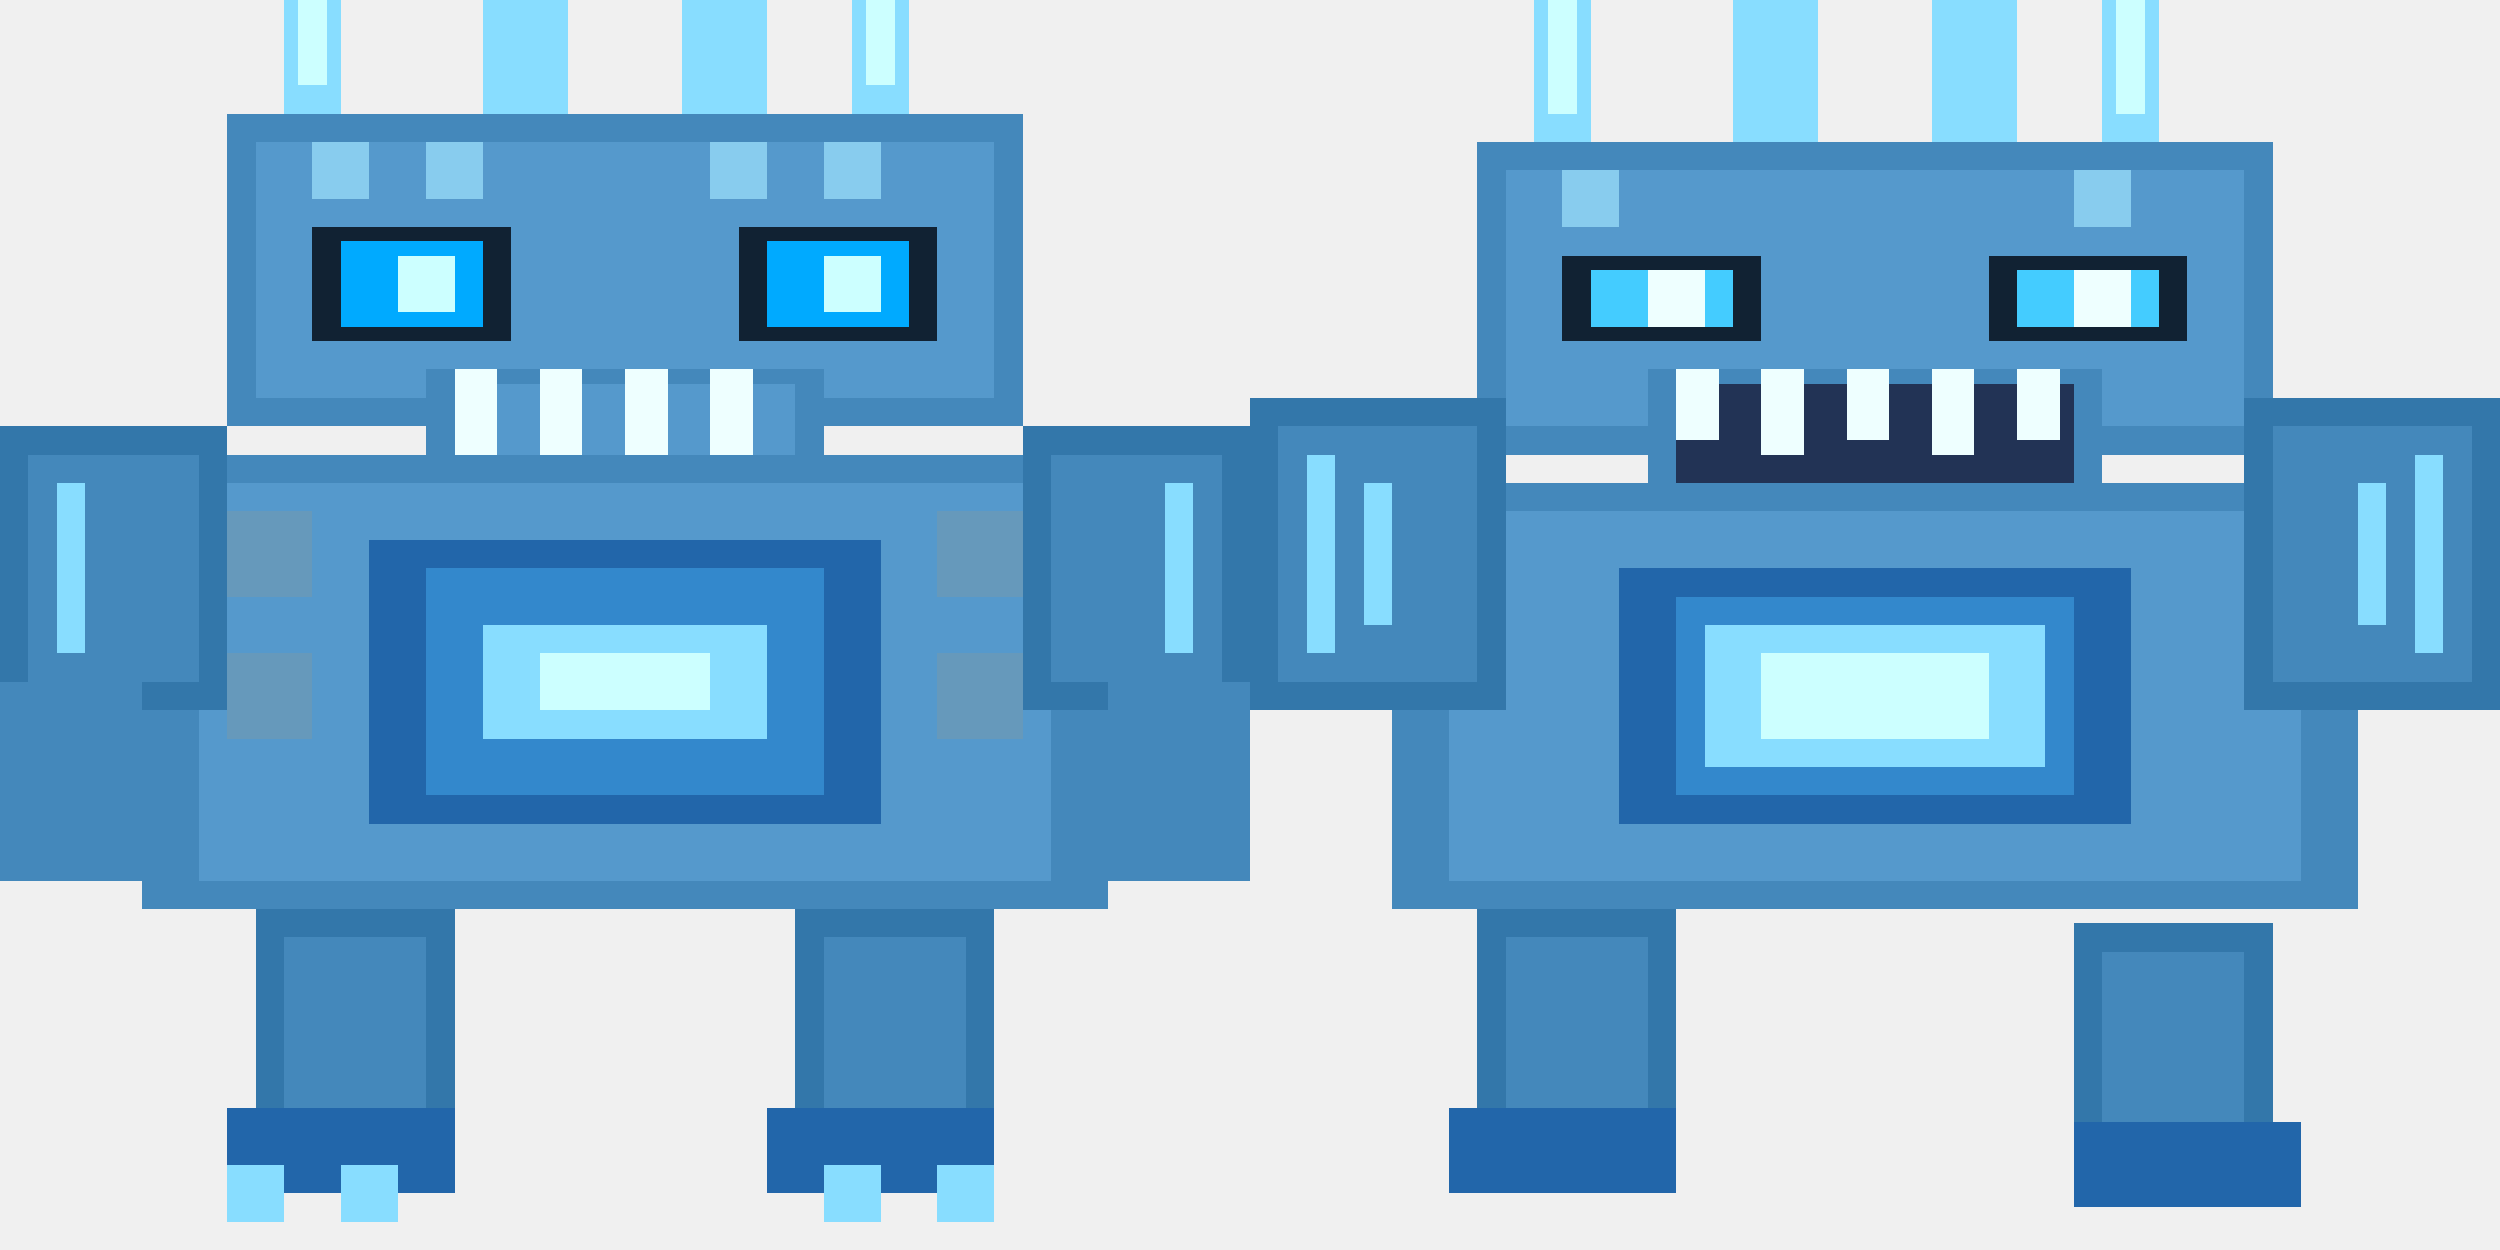
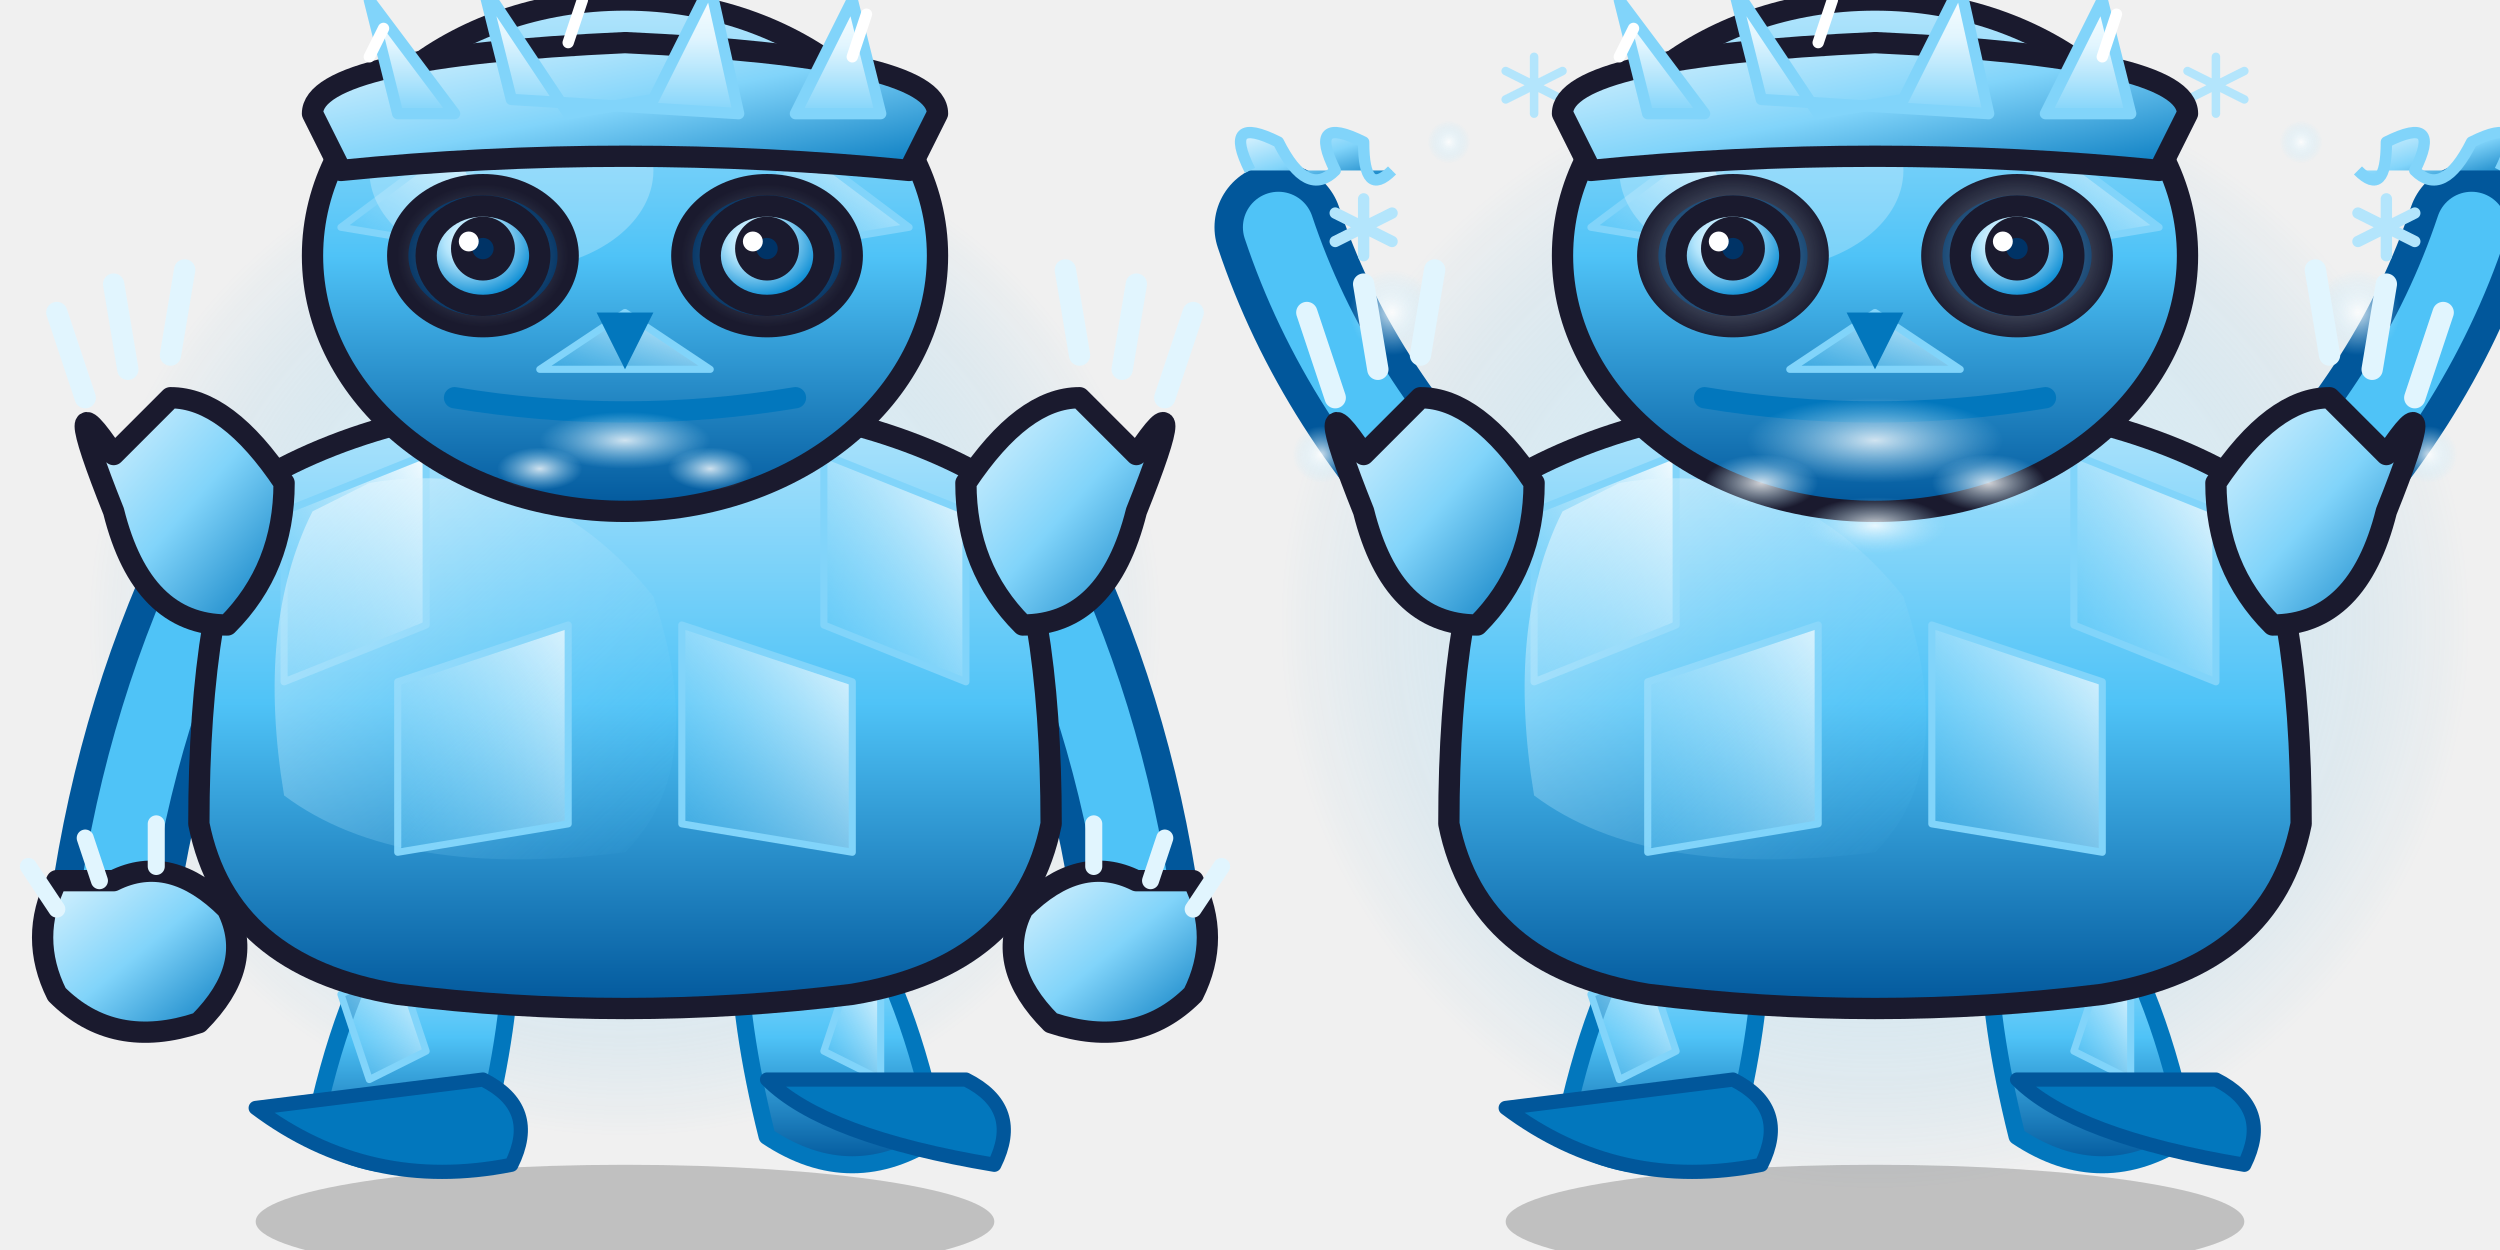
- <svg xmlns="http://www.w3.org/2000/svg" viewBox="0 0 176 88" width="176" height="88" shape-rendering="crispEdges">
-   <g>
-     <rect x="20" y="0" width="4" height="12" fill="#88ddff" />
-     <rect x="21" y="0" width="2" height="6" fill="#ccffff" />
-     <rect x="34" y="0" width="6" height="8" fill="#88ddff" />
-     <rect x="48" y="0" width="6" height="10" fill="#88ddff" />
-     <rect x="60" y="0" width="4" height="12" fill="#88ddff" />
-     <rect x="61" y="0" width="2" height="6" fill="#ccffff" />
-     <rect x="16" y="8" width="56" height="22" fill="#4488bb" />
-     <rect x="18" y="10" width="52" height="18" fill="#5599cc" />
-     <rect x="22" y="10" width="4" height="4" fill="#88ccee" />
-     <rect x="30" y="10" width="4" height="4" fill="#88ccee" />
-     <rect x="50" y="10" width="4" height="4" fill="#88ccee" />
-     <rect x="58" y="10" width="4" height="4" fill="#88ccee" />
-     <rect x="22" y="16" width="14" height="8" fill="#112233" />
-     <rect x="52" y="16" width="14" height="8" fill="#112233" />
-     <rect x="24" y="17" width="10" height="6" fill="#00aaff" />
-     <rect x="54" y="17" width="10" height="6" fill="#00aaff" />
-     <rect x="28" y="18" width="4" height="4" fill="#ccffff" />
-     <rect x="58" y="18" width="4" height="4" fill="#ccffff" />
-     <rect x="30" y="26" width="28" height="8" fill="#4488bb" />
-     <rect x="32" y="27" width="24" height="6" fill="#5599cc" />
-     <rect x="32" y="26" width="3" height="6" fill="#eeffff" />
-     <rect x="38" y="26" width="3" height="7" fill="#eeffff" />
-     <rect x="44" y="26" width="3" height="6" fill="#eeffff" />
-     <rect x="50" y="26" width="3" height="7" fill="#eeffff" />
-     <rect x="10" y="32" width="68" height="32" fill="#4488bb" />
-     <rect x="14" y="34" width="60" height="28" fill="#5599cc" />
-     <rect x="26" y="38" width="36" height="20" fill="#2266aa" />
-     <rect x="30" y="40" width="28" height="16" fill="#3388cc" />
-     <rect x="34" y="44" width="20" height="8" fill="#88ddff" />
-     <rect x="38" y="46" width="12" height="4" fill="#ccffff" />
-     <rect x="16" y="36" width="6" height="6" fill="#6699bb" />
-     <rect x="16" y="46" width="6" height="6" fill="#6699bb" />
-     <rect x="66" y="36" width="6" height="6" fill="#6699bb" />
-     <rect x="66" y="46" width="6" height="6" fill="#6699bb" />
-     <rect x="0" y="30" width="16" height="20" fill="#3377aa" />
-     <rect x="2" y="32" width="12" height="16" fill="#4488bb" />
-     <rect x="4" y="34" width="2" height="12" fill="#88ddff" />
-     <rect x="72" y="30" width="16" height="20" fill="#3377aa" />
-     <rect x="74" y="32" width="12" height="16" fill="#4488bb" />
-     <rect x="82" y="34" width="2" height="12" fill="#88ddff" />
-     <rect x="0" y="48" width="10" height="14" fill="#4488bb" />
-     <rect x="78" y="48" width="10" height="14" fill="#4488bb" />
-     <rect x="18" y="64" width="14" height="16" fill="#3377aa" />
-     <rect x="20" y="66" width="10" height="12" fill="#4488bb" />
-     <rect x="56" y="64" width="14" height="16" fill="#3377aa" />
-     <rect x="58" y="66" width="10" height="12" fill="#4488bb" />
-     <rect x="16" y="78" width="16" height="6" fill="#2266aa" />
-     <rect x="16" y="82" width="4" height="4" fill="#88ddff" />
-     <rect x="24" y="82" width="4" height="4" fill="#88ddff" />
-     <rect x="54" y="78" width="16" height="6" fill="#2266aa" />
-     <rect x="58" y="82" width="4" height="4" fill="#88ddff" />
-     <rect x="66" y="82" width="4" height="4" fill="#88ddff" />
+ <svg xmlns="http://www.w3.org/2000/svg" viewBox="0 0 176 88" width="176" height="88" shape-rendering="geometricPrecision">
+   <defs>
+     <linearGradient id="frost-body" x1="0" y1="0" x2="0" y2="1">
+       <stop offset="0%" stop-color="#b3e5fc" />
+       <stop offset="50%" stop-color="#4fc3f7" />
+       <stop offset="100%" stop-color="#01579b" />
+     </linearGradient>
+     <linearGradient id="frost-body-hi" x1="0" y1="0" x2="1" y2="1">
+       <stop offset="0%" stop-color="#fff" stop-opacity="0.6" />
+       <stop offset="100%" stop-color="#4fc3f7" stop-opacity="0" />
+     </linearGradient>
+     <linearGradient id="frost-crystal" x1="0" y1="0" x2="1" y2="1">
+       <stop offset="0%" stop-color="#e1f5fe" />
+       <stop offset="50%" stop-color="#81d4fa" />
+       <stop offset="100%" stop-color="#0277bd" />
+     </linearGradient>
+     <linearGradient id="frost-crystal2" x1="1" y1="0" x2="0" y2="1">
+       <stop offset="0%" stop-color="#fff" stop-opacity="0.9" />
+       <stop offset="100%" stop-color="#4fc3f7" stop-opacity="0.4" />
+     </linearGradient>
+     <linearGradient id="frost-crown" x1="0" y1="1" x2="0" y2="0">
+       <stop offset="0%" stop-color="#81d4fa" />
+       <stop offset="60%" stop-color="#e1f5fe" />
+       <stop offset="100%" stop-color="#fff" />
+     </linearGradient>
+     <radialGradient id="frost-eye" cx="0.4" cy="0.35" r="0.6">
+       <stop offset="0%" stop-color="#fff" />
+       <stop offset="40%" stop-color="#b3e5fc" />
+       <stop offset="100%" stop-color="#0288d1" />
+     </radialGradient>
+     <radialGradient id="frost-aura" cx="0.5" cy="0.5" r="0.5">
+       <stop offset="0%" stop-color="#e1f5fe" stop-opacity="0.5" />
+       <stop offset="60%" stop-color="#81d4fa" stop-opacity="0.2" />
+       <stop offset="100%" stop-color="#0288d1" stop-opacity="0" />
+     </radialGradient>
+     <radialGradient id="frost-breath" cx="0.5" cy="0.5" r="0.5">
+       <stop offset="0%" stop-color="#fff" stop-opacity="0.8" />
+       <stop offset="100%" stop-color="#b3e5fc" stop-opacity="0" />
+     </radialGradient>
+   </defs>
+   <g stroke="#1a1a2e" stroke-width="1.5" stroke-linejoin="round">
+     <ellipse cx="44" cy="44" rx="38" ry="36" fill="url(#frost-aura)" stroke="none" />
+     <ellipse cx="44" cy="86" rx="26" ry="4" fill="#000" opacity="0.2" stroke="none" />
+     <path d="M28,64 Q24,70 22,80 Q28,84 34,80 Q36,72 36,66Z" fill="url(#frost-body)" stroke="#0277bd" stroke-width="1.2" />
+     <path d="M60,64 Q64,70 66,80 Q60,84 54,80 Q52,72 52,66Z" fill="url(#frost-body)" stroke="#0277bd" stroke-width="1.2" />
+     <path d="M24,70 L28,68 L30,74 L26,76Z" fill="url(#frost-crystal2)" stroke="#81d4fa" stroke-width="0.5" />
+     <path d="M62,70 L60,68 L58,74 L62,76Z" fill="url(#frost-crystal2)" stroke="#81d4fa" stroke-width="0.5" />
+     <path d="M18,78 Q26,84 36,82 Q38,78 34,76Z" fill="#0277bd" stroke="#01579b" stroke-width="1" />
+     <path d="M54,76 Q58,80 70,82 Q72,78 68,76Z" fill="#0277bd" stroke="#01579b" stroke-width="1" />
+     <path d="M16,38 Q10,50 8,64" stroke="#01579b" stroke-width="9" fill="none" stroke-linecap="round" />
+     <path d="M16,38 Q10,50 8,64" stroke="#4fc3f7" stroke-width="5" fill="none" stroke-linecap="round" />
+     <path d="M4,62 Q2,66 4,70 Q8,74 14,72 Q18,68 16,64 Q12,60 8,62Z" fill="url(#frost-crystal)" />
+     <path d="M4,64 L2,61 M7,62 L6,59 M11,61 L11,58" stroke="#e1f5fe" stroke-width="1.2" stroke-linecap="round" fill="none" />
+     <path d="M72,38 Q78,50 80,64" stroke="#01579b" stroke-width="9" fill="none" stroke-linecap="round" />
+     <path d="M72,38 Q78,50 80,64" stroke="#4fc3f7" stroke-width="5" fill="none" stroke-linecap="round" />
+     <path d="M84,62 Q86,66 84,70 Q80,74 74,72 Q70,68 72,64 Q76,60 80,62Z" fill="url(#frost-crystal)" />
+     <path d="M84,64 L86,61 M81,62 L82,59 M77,61 L77,58" stroke="#e1f5fe" stroke-width="1.2" stroke-linecap="round" fill="none" />
+     <path d="M18,34 Q14,42 14,58 Q16,68 28,70 Q44,72 60,70 Q72,68 74,58 Q74,42 70,34 Q60,28 44,28 Q28,28 18,34Z" fill="url(#frost-body)" />
+     <path d="M20,36 L30,32 L30,44 L20,48Z" fill="url(#frost-crystal2)" stroke="#81d4fa" stroke-width="0.5" stroke-linejoin="round" />
+     <path d="M68,36 L58,32 L58,44 L68,48Z" fill="url(#frost-crystal2)" stroke="#81d4fa" stroke-width="0.5" stroke-linejoin="round" />
+     <path d="M28,48 L40,44 L40,58 L28,60Z" fill="url(#frost-crystal2)" stroke="#81d4fa" stroke-width="0.5" stroke-linejoin="round" />
+     <path d="M60,48 L48,44 L48,58 L60,60Z" fill="url(#frost-crystal2)" stroke="#81d4fa" stroke-width="0.5" stroke-linejoin="round" />
+     <path d="M22,36 Q18,44 20,56 Q28,62 44,60 Q50,54 46,42 Q38,32 26,34Z" fill="url(#frost-body-hi)" stroke="none" />
+     <path d="M8,32 Q4,26 8,36 Q10,44 16,44 Q20,40 20,34 Q16,28 12,28Z" fill="url(#frost-crystal)" />
+     <path d="M6,28 L4,22 M9,26 L8,20 M12,25 L13,19" stroke="#e1f5fe" stroke-width="1.5" stroke-linecap="round" fill="none" />
+     <path d="M80,32 Q84,26 80,36 Q78,44 72,44 Q68,40 68,34 Q72,28 76,28Z" fill="url(#frost-crystal)" />
+     <path d="M82,28 L84,22 M79,26 L80,20 M76,25 L75,19" stroke="#e1f5fe" stroke-width="1.5" stroke-linecap="round" fill="none" />
+     <path d="M34,26 Q38,28 44,28 Q50,28 54,26 Q52,22 44,22 Q36,22 34,26Z" fill="url(#frost-body)" />
+     <ellipse cx="44" cy="18" rx="22" ry="18" fill="url(#frost-body)" />
+     <path d="M24,16 L32,10 L36,18Z" fill="url(#frost-crystal2)" stroke="#81d4fa" stroke-width="0.5" />
+     <path d="M64,16 L56,10 L52,18Z" fill="url(#frost-crystal2)" stroke="#81d4fa" stroke-width="0.5" />
+     <path d="M38,26 L44,22 L50,26Z" fill="url(#frost-crystal2)" stroke="#81d4fa" stroke-width="0.5" />
+     <ellipse cx="36" cy="12" rx="10" ry="7" fill="#fff" opacity="0.25" stroke="none" />
+     <ellipse cx="34" cy="18" rx="6" ry="5" fill="#003060" />
+     <ellipse cx="54" cy="18" rx="6" ry="5" fill="#003060" />
+     <ellipse cx="34" cy="18" rx="6" ry="5" fill="url(#frost-breath)" stroke="none" opacity="0.5" />
+     <ellipse cx="54" cy="18" rx="6" ry="5" fill="url(#frost-breath)" stroke="none" opacity="0.5" />
+     <ellipse cx="34" cy="18" rx="4" ry="3.5" fill="url(#frost-eye)" />
+     <ellipse cx="54" cy="18" rx="4" ry="3.5" fill="url(#frost-eye)" />
+     <circle cx="34" cy="17.5" r="1.5" fill="#003366" />
+     <circle cx="33" cy="17" r="0.7" fill="#fff" stroke="none" />
+     <circle cx="54" cy="17.5" r="1.5" fill="#003366" />
+     <circle cx="53" cy="17" r="0.7" fill="#fff" stroke="none" />
+     <path d="M42,22 L44,26 L46,22" fill="#0277bd" stroke="none" />
+     <path d="M32,28 Q44,30 56,28" stroke="#0277bd" stroke-width="1.5" fill="none" stroke-linecap="round" />
+     <ellipse cx="44" cy="31" rx="6" ry="2" fill="url(#frost-breath)" stroke="none" />
+     <ellipse cx="38" cy="33" rx="3" ry="1.5" fill="url(#frost-breath)" stroke="none" />
+     <ellipse cx="50" cy="33" rx="3" ry="1.5" fill="url(#frost-breath)" stroke="none" />
+     <path d="M22,8 Q22,4 44,3 Q66,4 66,8 L64,12 Q44,10 24,12Z" fill="url(#frost-crystal)" />
+     <path d="M28,8 L26,0 L32,8Z" fill="url(#frost-crown)" stroke="#81d4fa" stroke-width="0.8" />
+     <path d="M36,7 L34,-1 L40,8 L46,7 L50,-1 L52,8Z" fill="url(#frost-crown)" stroke="#81d4fa" stroke-width="0.8" />
+     <path d="M56,8 L60,0 L62,8Z" fill="url(#frost-crown)" stroke="#81d4fa" stroke-width="0.8" />
+     <path d="M26,4 L27,2 M40,3 L41,0 M60,4 L61,1" stroke="#fff" stroke-width="0.8" stroke-linecap="round" fill="none" />
  </g>
-   <g transform="translate(88,0)">
-     <rect x="20" y="0" width="4" height="14" fill="#88ddff" />
-     <rect x="21" y="0" width="2" height="8" fill="#ccffff" />
-     <rect x="34" y="0" width="6" height="10" fill="#88ddff" />
-     <rect x="48" y="0" width="6" height="12" fill="#88ddff" />
-     <rect x="60" y="0" width="4" height="14" fill="#88ddff" />
-     <rect x="61" y="0" width="2" height="8" fill="#ccffff" />
-     <rect x="16" y="10" width="56" height="22" fill="#4488bb" />
-     <rect x="18" y="12" width="52" height="18" fill="#5599cc" />
-     <rect x="22" y="12" width="4" height="4" fill="#88ccee" />
-     <rect x="58" y="12" width="4" height="4" fill="#88ccee" />
-     <rect x="22" y="18" width="14" height="6" fill="#112233" />
-     <rect x="52" y="18" width="14" height="6" fill="#112233" />
-     <rect x="24" y="19" width="10" height="4" fill="#44ccff" />
-     <rect x="54" y="19" width="10" height="4" fill="#44ccff" />
-     <rect x="28" y="19" width="4" height="4" fill="#eeffff" />
-     <rect x="58" y="19" width="4" height="4" fill="#eeffff" />
-     <rect x="28" y="26" width="32" height="10" fill="#4488bb" />
-     <rect x="30" y="27" width="28" height="8" fill="#223355" />
-     <rect x="30" y="26" width="3" height="5" fill="#eeffff" />
-     <rect x="36" y="26" width="3" height="6" fill="#eeffff" />
-     <rect x="42" y="26" width="3" height="5" fill="#eeffff" />
-     <rect x="48" y="26" width="3" height="6" fill="#eeffff" />
-     <rect x="54" y="26" width="3" height="5" fill="#eeffff" />
-     <rect x="10" y="34" width="68" height="30" fill="#4488bb" />
-     <rect x="14" y="36" width="60" height="26" fill="#5599cc" />
-     <rect x="26" y="40" width="36" height="18" fill="#2266aa" />
-     <rect x="30" y="42" width="28" height="14" fill="#3388cc" />
-     <rect x="32" y="44" width="24" height="10" fill="#88ddff" />
-     <rect x="36" y="46" width="16" height="6" fill="#ccffff" />
-     <rect x="0" y="28" width="18" height="22" fill="#3377aa" />
-     <rect x="2" y="30" width="14" height="18" fill="#4488bb" />
-     <rect x="4" y="32" width="2" height="14" fill="#88ddff" />
-     <rect x="8" y="34" width="2" height="10" fill="#88ddff" />
-     <rect x="70" y="28" width="18" height="22" fill="#3377aa" />
-     <rect x="72" y="30" width="14" height="18" fill="#4488bb" />
-     <rect x="82" y="32" width="2" height="14" fill="#88ddff" />
-     <rect x="78" y="34" width="2" height="10" fill="#88ddff" />
-     <rect x="16" y="64" width="14" height="16" fill="#3377aa" />
-     <rect x="18" y="66" width="10" height="12" fill="#4488bb" />
-     <rect x="58" y="65" width="14" height="16" fill="#3377aa" />
-     <rect x="60" y="67" width="10" height="12" fill="#4488bb" />
-     <rect x="14" y="78" width="16" height="6" fill="#2266aa" />
-     <rect x="58" y="79" width="16" height="6" fill="#2266aa" />
+   <g transform="translate(88, 0)" stroke="#1a1a2e" stroke-width="1.5" stroke-linejoin="round">
+     <ellipse cx="44" cy="44" rx="42" ry="40" fill="url(#frost-aura)" stroke="none" />
+     <ellipse cx="44" cy="86" rx="26" ry="4" fill="#000" opacity="0.2" stroke="none" />
+     <path d="M28,64 Q24,70 22,80 Q28,84 34,80 Q36,72 36,66Z" fill="url(#frost-body)" stroke="#0277bd" stroke-width="1.2" />
+     <path d="M60,64 Q64,70 66,80 Q60,84 54,80 Q52,72 52,66Z" fill="url(#frost-body)" stroke="#0277bd" stroke-width="1.2" />
+     <path d="M24,70 L28,68 L30,74 L26,76Z" fill="url(#frost-crystal2)" stroke="#81d4fa" stroke-width="0.5" />
+     <path d="M62,70 L60,68 L58,74 L62,76Z" fill="url(#frost-crystal2)" stroke="#81d4fa" stroke-width="0.5" />
+     <path d="M18,78 Q26,84 36,82 Q38,78 34,76Z" fill="#0277bd" stroke="#01579b" stroke-width="1" />
+     <path d="M54,76 Q58,80 70,82 Q72,78 68,76Z" fill="#0277bd" stroke="#01579b" stroke-width="1" />
+     <path d="M16,38 Q6,28 2,16" stroke="#01579b" stroke-width="9" fill="none" stroke-linecap="round" />
+     <path d="M16,38 Q6,28 2,16" stroke="#4fc3f7" stroke-width="5" fill="none" stroke-linecap="round" />
+     <path d="M0,12 Q-2,8 2,10 Q4,14 6,12 Q4,8 8,10 Q8,14 10,12" fill="url(#frost-crystal)" stroke="#81d4fa" stroke-width="0.8" />
+     <path d="M72,38 Q82,28 86,16" stroke="#01579b" stroke-width="9" fill="none" stroke-linecap="round" />
+     <path d="M72,38 Q82,28 86,16" stroke="#4fc3f7" stroke-width="5" fill="none" stroke-linecap="round" />
+     <path d="M88,12 Q90,8 86,10 Q84,14 82,12 Q84,8 80,10 Q80,14 78,12" fill="url(#frost-crystal)" stroke="#81d4fa" stroke-width="0.8" />
+     <ellipse cx="10" cy="22" rx="3" ry="3" fill="url(#frost-breath)" stroke="none" />
+     <ellipse cx="5" cy="32" rx="2" ry="2" fill="url(#frost-breath)" stroke="none" />
+     <ellipse cx="78" cy="22" rx="3" ry="3" fill="url(#frost-breath)" stroke="none" />
+     <ellipse cx="83" cy="32" rx="2" ry="2" fill="url(#frost-breath)" stroke="none" />
+     <ellipse cx="14" cy="10" rx="1.5" ry="1.5" fill="url(#frost-breath)" stroke="none" />
+     <ellipse cx="74" cy="10" rx="1.5" ry="1.5" fill="url(#frost-breath)" stroke="none" />
+     <path d="M8,18 L8,14 M6,17 L10,15 M6,15 L10,17" stroke="#b3e5fc" stroke-width="0.8" stroke-linecap="round" fill="none" />
+     <path d="M80,18 L80,14 M78,17 L82,15 M78,15 L82,17" stroke="#b3e5fc" stroke-width="0.8" stroke-linecap="round" fill="none" />
+     <path d="M20,8 L20,4 M18,7 L22,5 M18,5 L22,7" stroke="#b3e5fc" stroke-width="0.6" stroke-linecap="round" fill="none" />
+     <path d="M68,8 L68,4 M66,7 L70,5 M66,5 L70,7" stroke="#b3e5fc" stroke-width="0.6" stroke-linecap="round" fill="none" />
+     <path d="M18,34 Q14,42 14,58 Q16,68 28,70 Q44,72 60,70 Q72,68 74,58 Q74,42 70,34 Q60,28 44,28 Q28,28 18,34Z" fill="url(#frost-body)" />
+     <path d="M20,36 L30,32 L30,44 L20,48Z" fill="url(#frost-crystal2)" stroke="#81d4fa" stroke-width="0.5" />
+     <path d="M68,36 L58,32 L58,44 L68,48Z" fill="url(#frost-crystal2)" stroke="#81d4fa" stroke-width="0.5" />
+     <path d="M28,48 L40,44 L40,58 L28,60Z" fill="url(#frost-crystal2)" stroke="#81d4fa" stroke-width="0.5" />
+     <path d="M60,48 L48,44 L48,58 L60,60Z" fill="url(#frost-crystal2)" stroke="#81d4fa" stroke-width="0.5" />
+     <path d="M22,36 Q18,44 20,56 Q28,62 44,60 Q50,54 46,42 Q38,32 26,34Z" fill="url(#frost-body-hi)" stroke="none" />
+     <path d="M8,32 Q4,26 8,36 Q10,44 16,44 Q20,40 20,34 Q16,28 12,28Z" fill="url(#frost-crystal)" />
+     <path d="M6,28 L4,22 M9,26 L8,20 M12,25 L13,19" stroke="#e1f5fe" stroke-width="1.5" stroke-linecap="round" fill="none" />
+     <path d="M80,32 Q84,26 80,36 Q78,44 72,44 Q68,40 68,34 Q72,28 76,28Z" fill="url(#frost-crystal)" />
+     <path d="M82,28 L84,22 M79,26 L80,20 M76,25 L75,19" stroke="#e1f5fe" stroke-width="1.5" stroke-linecap="round" fill="none" />
+     <path d="M34,26 Q38,28 44,28 Q50,28 54,26 Q52,22 44,22 Q36,22 34,26Z" fill="url(#frost-body)" />
+     <ellipse cx="44" cy="18" rx="22" ry="18" fill="url(#frost-body)" />
+     <path d="M24,16 L32,10 L36,18Z" fill="url(#frost-crystal2)" stroke="#81d4fa" stroke-width="0.5" />
+     <path d="M64,16 L56,10 L52,18Z" fill="url(#frost-crystal2)" stroke="#81d4fa" stroke-width="0.5" />
+     <path d="M38,26 L44,22 L50,26Z" fill="url(#frost-crystal2)" stroke="#81d4fa" stroke-width="0.5" />
+     <ellipse cx="36" cy="12" rx="10" ry="7" fill="#fff" opacity="0.25" stroke="none" />
+     <ellipse cx="34" cy="18" rx="6" ry="5" fill="#003060" />
+     <ellipse cx="54" cy="18" rx="6" ry="5" fill="#003060" />
+     <ellipse cx="34" cy="18" rx="7" ry="6" fill="url(#frost-breath)" stroke="none" opacity="0.7" />
+     <ellipse cx="54" cy="18" rx="7" ry="6" fill="url(#frost-breath)" stroke="none" opacity="0.7" />
+     <ellipse cx="34" cy="18" rx="4" ry="3.5" fill="url(#frost-eye)" />
+     <ellipse cx="54" cy="18" rx="4" ry="3.5" fill="url(#frost-eye)" />
+     <circle cx="34" cy="17.5" r="1.5" fill="#003366" />
+     <circle cx="33" cy="17" r="0.7" fill="#fff" stroke="none" />
+     <circle cx="54" cy="17.5" r="1.5" fill="#003366" />
+     <circle cx="53" cy="17" r="0.7" fill="#fff" stroke="none" />
+     <path d="M42,22 L44,26 L46,22" fill="#0277bd" stroke="none" />
+     <path d="M32,28 Q44,30 56,28" stroke="#0277bd" stroke-width="1.5" fill="none" stroke-linecap="round" />
+     <ellipse cx="44" cy="31" rx="9" ry="3" fill="url(#frost-breath)" stroke="none" />
+     <ellipse cx="36" cy="34" rx="4" ry="2" fill="url(#frost-breath)" stroke="none" />
+     <ellipse cx="52" cy="34" rx="4" ry="2" fill="url(#frost-breath)" stroke="none" />
+     <ellipse cx="44" cy="37" rx="5" ry="2" fill="url(#frost-breath)" stroke="none" />
+     <path d="M22,8 Q22,4 44,3 Q66,4 66,8 L64,12 Q44,10 24,12Z" fill="url(#frost-crystal)" />
+     <path d="M28,8 L26,0 L32,8Z" fill="url(#frost-crown)" stroke="#81d4fa" stroke-width="0.8" />
+     <path d="M36,7 L34,-1 L40,8 L46,7 L50,-1 L52,8Z" fill="url(#frost-crown)" stroke="#81d4fa" stroke-width="0.8" />
+     <path d="M56,8 L60,0 L62,8Z" fill="url(#frost-crown)" stroke="#81d4fa" stroke-width="0.8" />
+     <path d="M26,4 L27,2 M40,3 L41,0 M60,4 L61,1" stroke="#fff" stroke-width="0.8" stroke-linecap="round" fill="none" />
  </g>
</svg>
